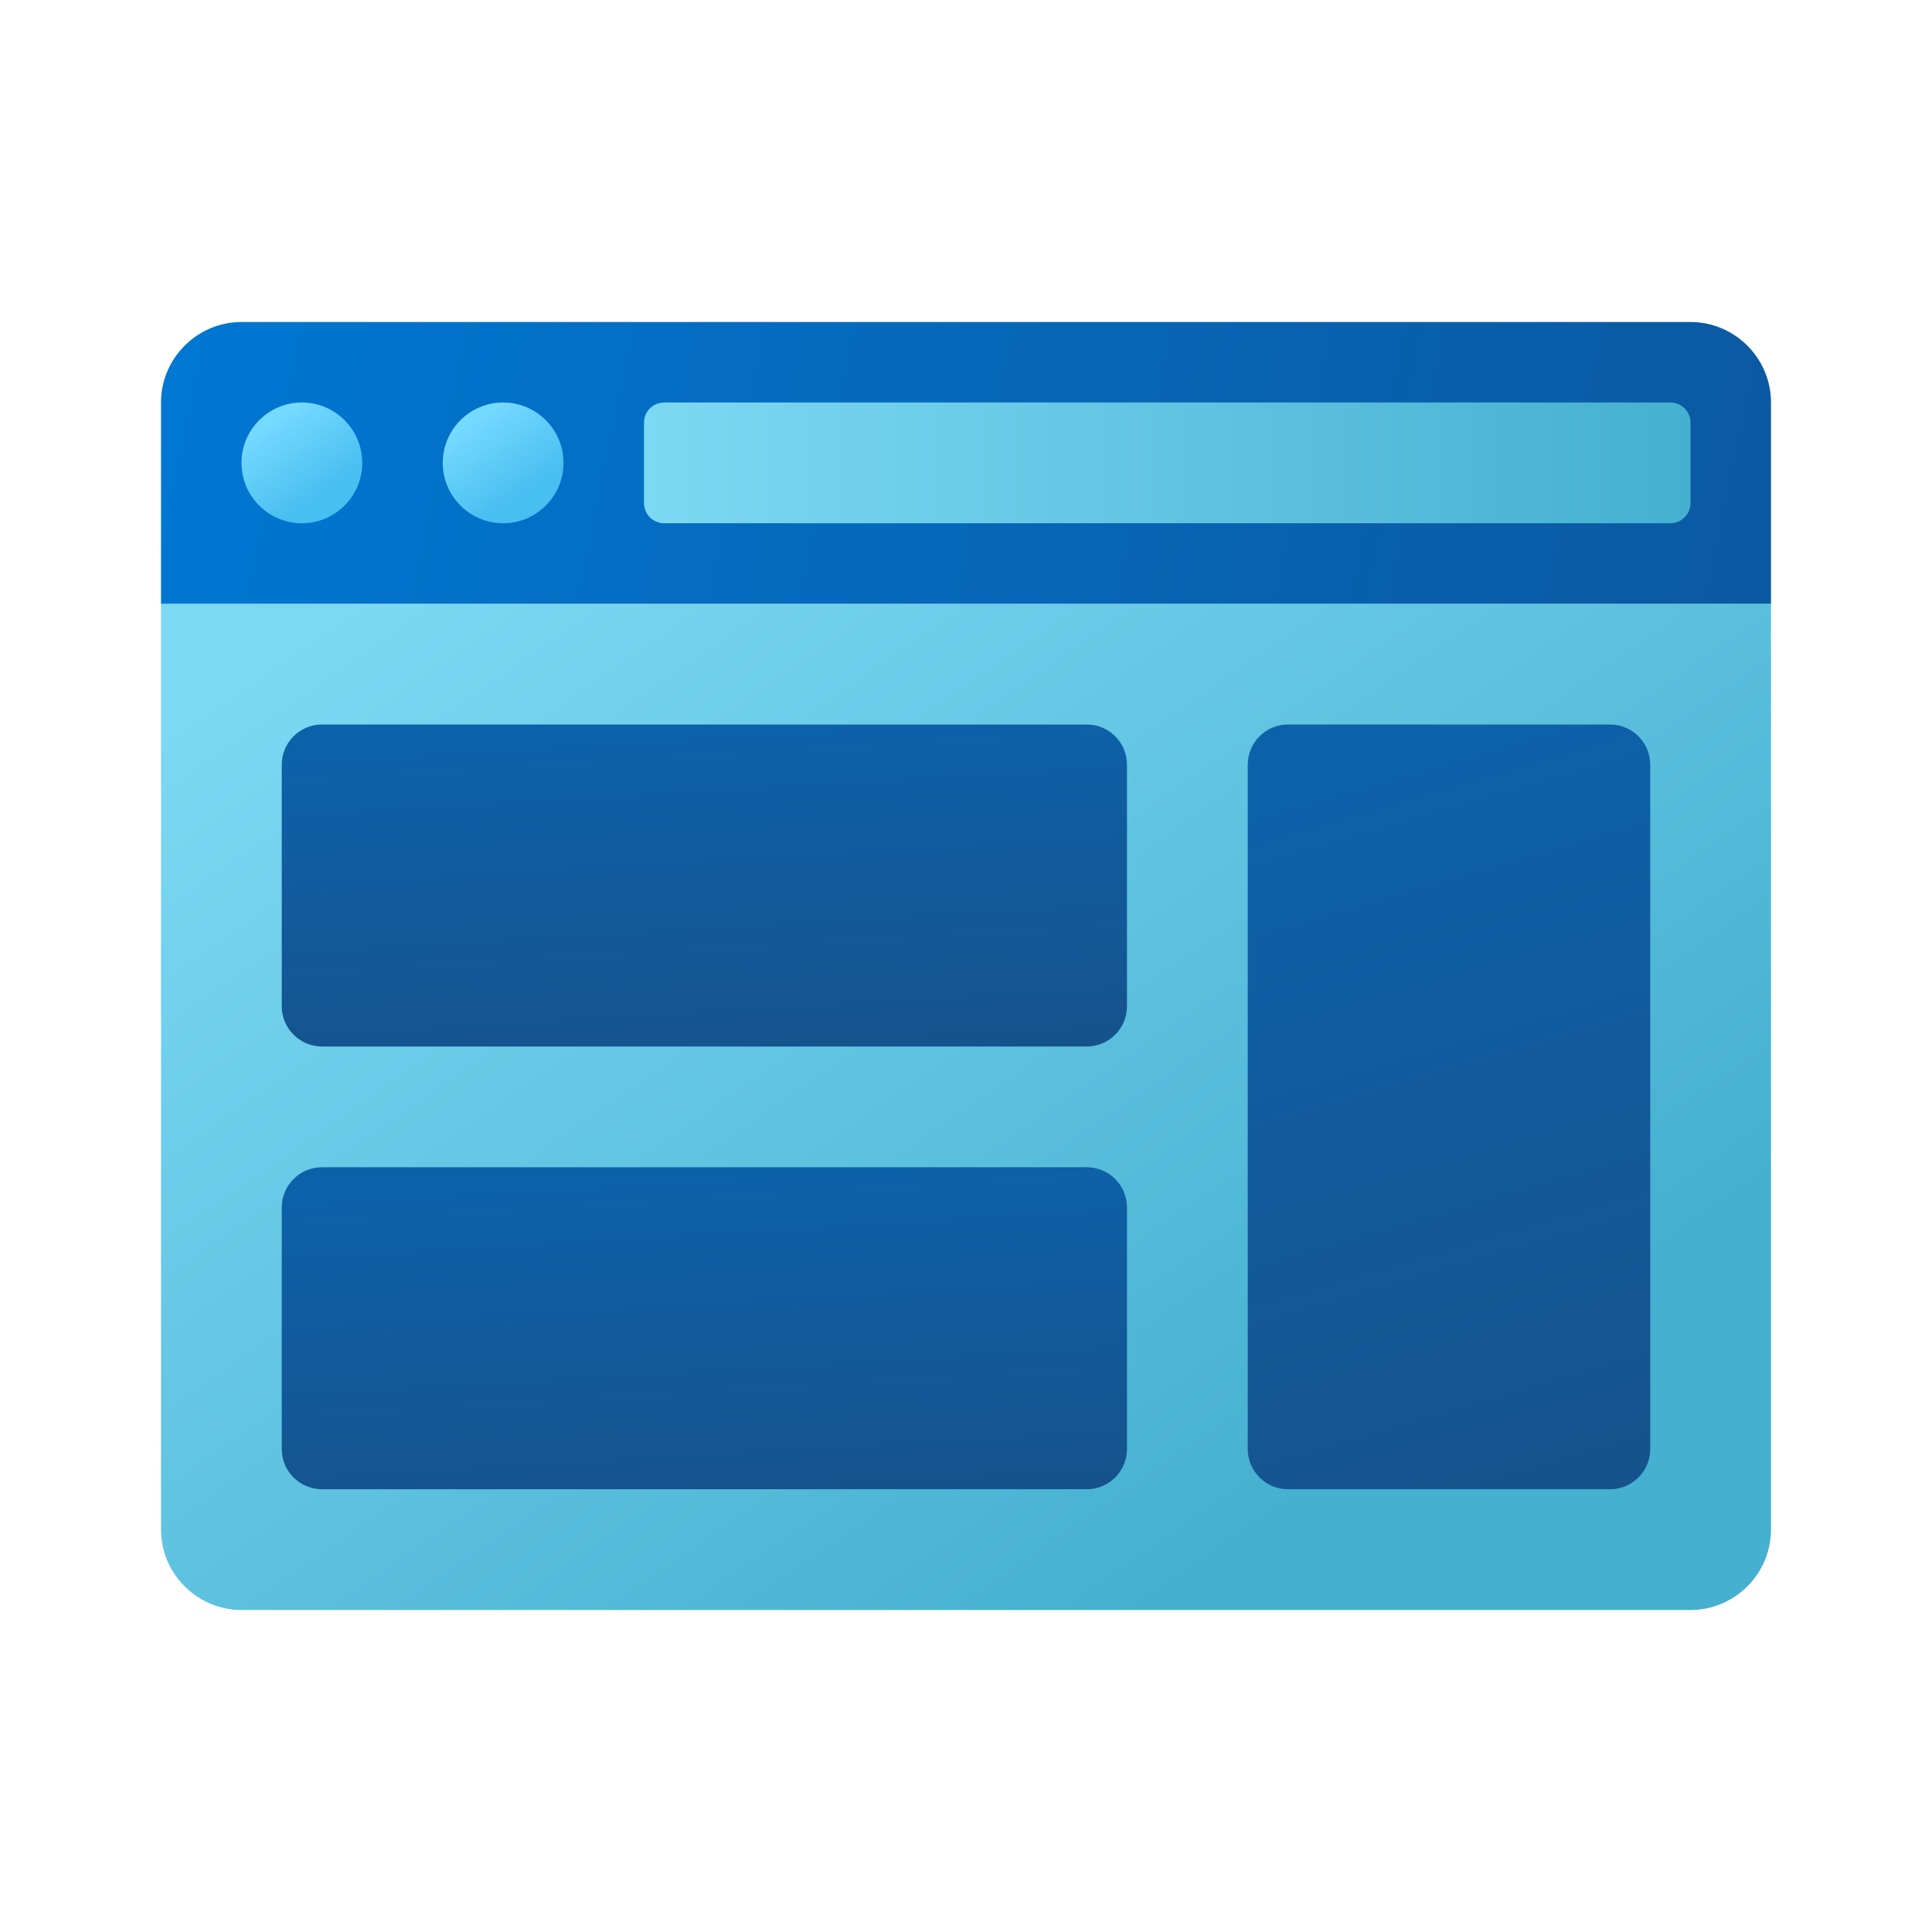
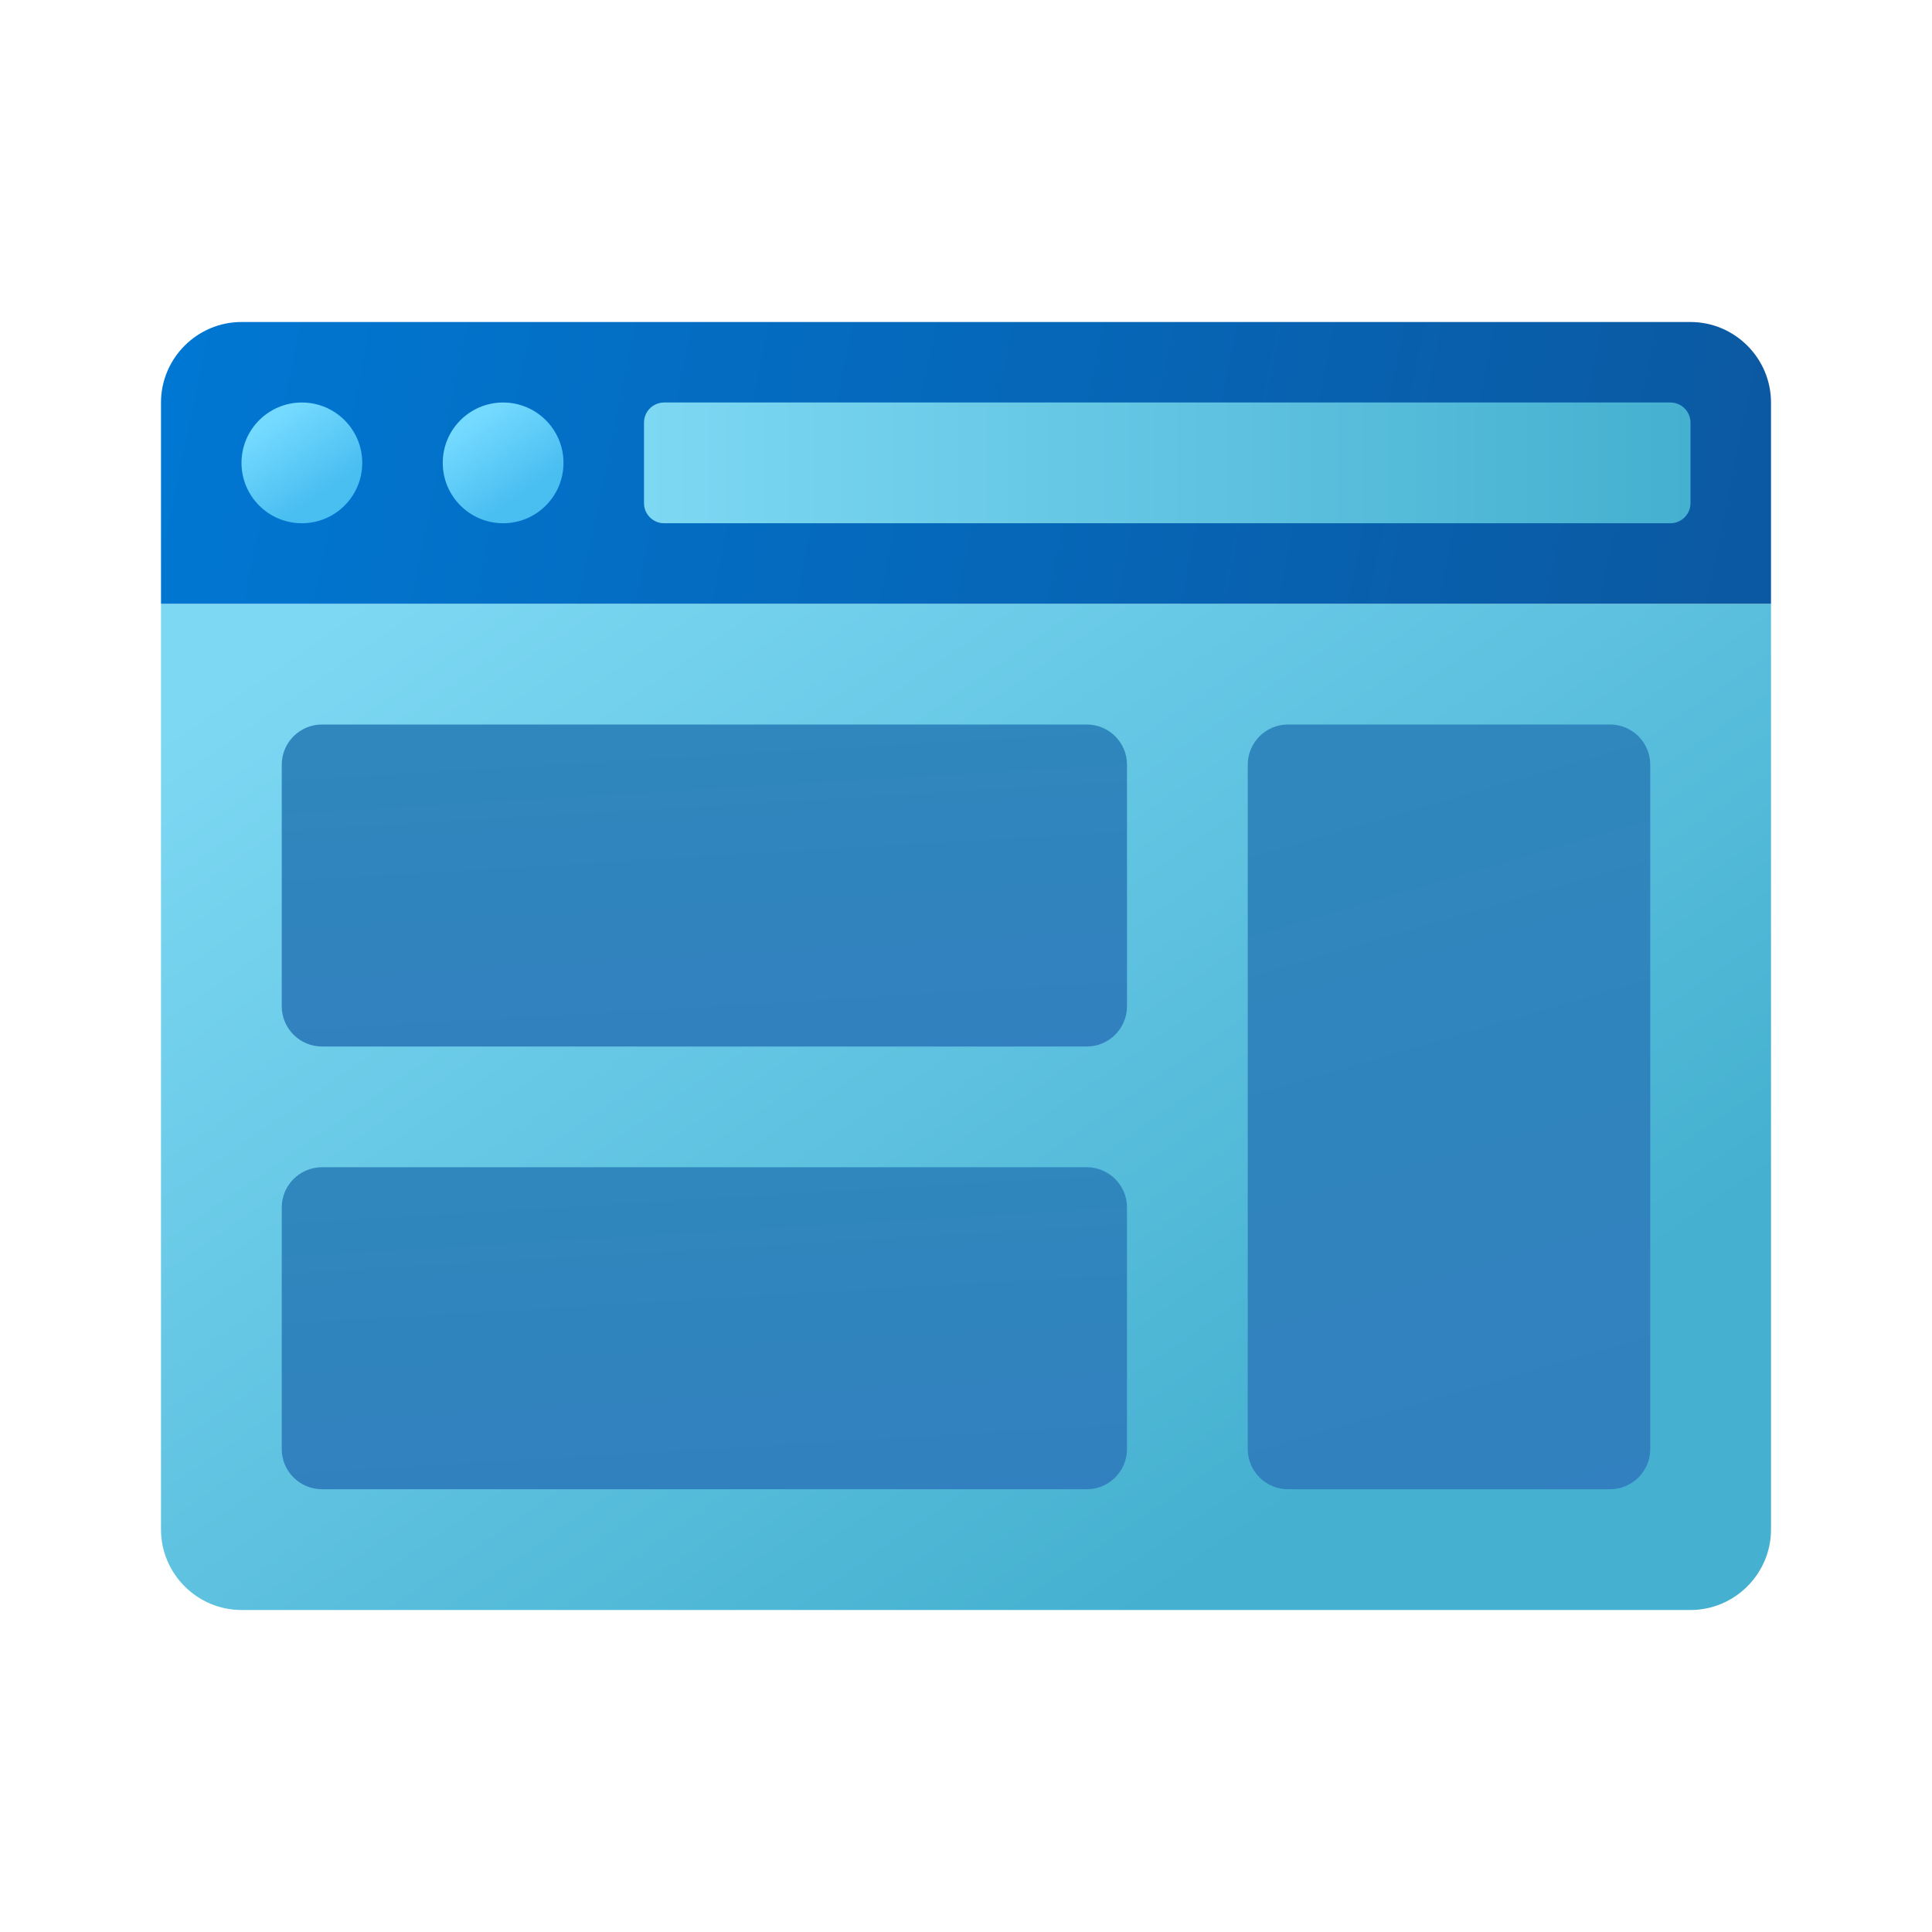
<svg xmlns="http://www.w3.org/2000/svg" width="24" height="24" viewBox="0 0 24 24" fill="none">
  <g id="web">
    <path id="Vector" d="M2 19V7.5H22V19C22 19.55 21.55 20 21 20H3C2.45 20 2 19.55 2 19Z" fill="url(#paint0_linear_206_9885)" />
    <path id="Vector_2" d="M22 5V7.5H2V5C2 4.45 2.45 4 3 4H21C21.55 4 22 4.45 22 5Z" fill="url(#paint1_linear_206_9885)" />
    <path id="Vector_3" d="M8.25 6.5H20.75C20.888 6.5 21 6.388 21 6.25V5.25C21 5.112 20.888 5 20.75 5H8.25C8.112 5 8 5.112 8 5.25V6.25C8 6.388 8.112 6.5 8.25 6.5Z" fill="url(#paint2_linear_206_9885)" />
    <path id="Vector_4" d="M3.75 6.5C4.164 6.5 4.5 6.164 4.5 5.75C4.5 5.336 4.164 5 3.75 5C3.336 5 3 5.336 3 5.75C3 6.164 3.336 6.5 3.75 6.5Z" fill="url(#paint3_linear_206_9885)" />
    <path id="Vector_5" d="M6.25 6.5C6.664 6.5 7 6.164 7 5.75C7 5.336 6.664 5 6.25 5C5.836 5 5.5 5.336 5.5 5.75C5.5 6.164 5.836 6.5 6.25 6.5Z" fill="url(#paint4_linear_206_9885)" />
    <path id="Vector_6" d="M20 18.5H16C15.724 18.5 15.5 18.276 15.5 18V9.5C15.5 9.224 15.724 9 16 9H20C20.276 9 20.5 9.224 20.5 9.5V18C20.5 18.276 20.276 18.5 20 18.5Z" fill="url(#paint5_linear_206_9885)" />
    <path id="Vector_7" d="M13.5 13H4C3.724 13 3.5 12.776 3.5 12.5V9.5C3.5 9.224 3.724 9 4 9H13.5C13.776 9 14 9.224 14 9.5V12.5C14 12.776 13.776 13 13.5 13Z" fill="url(#paint6_linear_206_9885)" />
    <path id="Vector_8" d="M13.5 18.5H4C3.724 18.5 3.5 18.276 3.5 18V15C3.5 14.724 3.724 14.5 4 14.5H13.5C13.776 14.5 14 14.724 14 15V18C14 18.276 13.776 18.5 13.5 18.5Z" fill="url(#paint7_linear_206_9885)" />
  </g>
  <defs>
    <linearGradient id="paint0_linear_206_9885" x1="6.74" y1="5.796" x2="15.817" y2="18.927" gradientUnits="userSpaceOnUse">
      <stop stop-color="#7DD8F3" />
      <stop offset="1" stop-color="#45B0D0" />
    </linearGradient>
    <linearGradient id="paint1_linear_206_9885" x1="2.307" y1="3.87" x2="21.468" y2="7.766" gradientUnits="userSpaceOnUse">
      <stop stop-color="#0077D2" />
      <stop offset="1" stop-color="#0B59A2" />
    </linearGradient>
    <linearGradient id="paint2_linear_206_9885" x1="8" y1="5.75" x2="21" y2="5.75" gradientUnits="userSpaceOnUse">
      <stop stop-color="#7DD8F3" />
      <stop offset="1" stop-color="#45B0D0" />
    </linearGradient>
    <linearGradient id="paint3_linear_206_9885" x1="3.376" y1="5.208" x2="4.016" y2="6.135" gradientUnits="userSpaceOnUse">
      <stop stop-color="#75DAFF" />
      <stop offset="1" stop-color="#49BEF1" />
    </linearGradient>
    <linearGradient id="paint4_linear_206_9885" x1="5.875" y1="5.208" x2="6.516" y2="6.135" gradientUnits="userSpaceOnUse">
      <stop stop-color="#75DAFF" />
      <stop offset="1" stop-color="#49BEF1" />
    </linearGradient>
    <linearGradient id="paint5_linear_206_9885" x1="17.236" y1="9.415" x2="20.024" y2="18.954" gradientUnits="userSpaceOnUse">
-       <stop stop-color="#0D61A9" />
-       <stop offset="1" stop-color="#16528C" />
+       <stop stop-color="#2f87bd" />
+       <stop offset="1" stop-color="#3280bf" />
    </linearGradient>
    <linearGradient id="paint6_linear_206_9885" x1="7.145" y1="9.175" x2="7.4" y2="13.519" gradientUnits="userSpaceOnUse">
-       <stop stop-color="#0D61A9" />
-       <stop offset="1" stop-color="#16528C" />
+       <stop stop-color="#2f87bd" />
+       <stop offset="1" stop-color="#3280bf" />
    </linearGradient>
    <linearGradient id="paint7_linear_206_9885" x1="7.145" y1="14.675" x2="7.4" y2="19.019" gradientUnits="userSpaceOnUse">
-       <stop stop-color="#0D61A9" />
-       <stop offset="1" stop-color="#16528C" />
+       <stop stop-color="#2f87bd" />
+       <stop offset="1" stop-color="#3280bf" />
    </linearGradient>
  </defs>
</svg>
